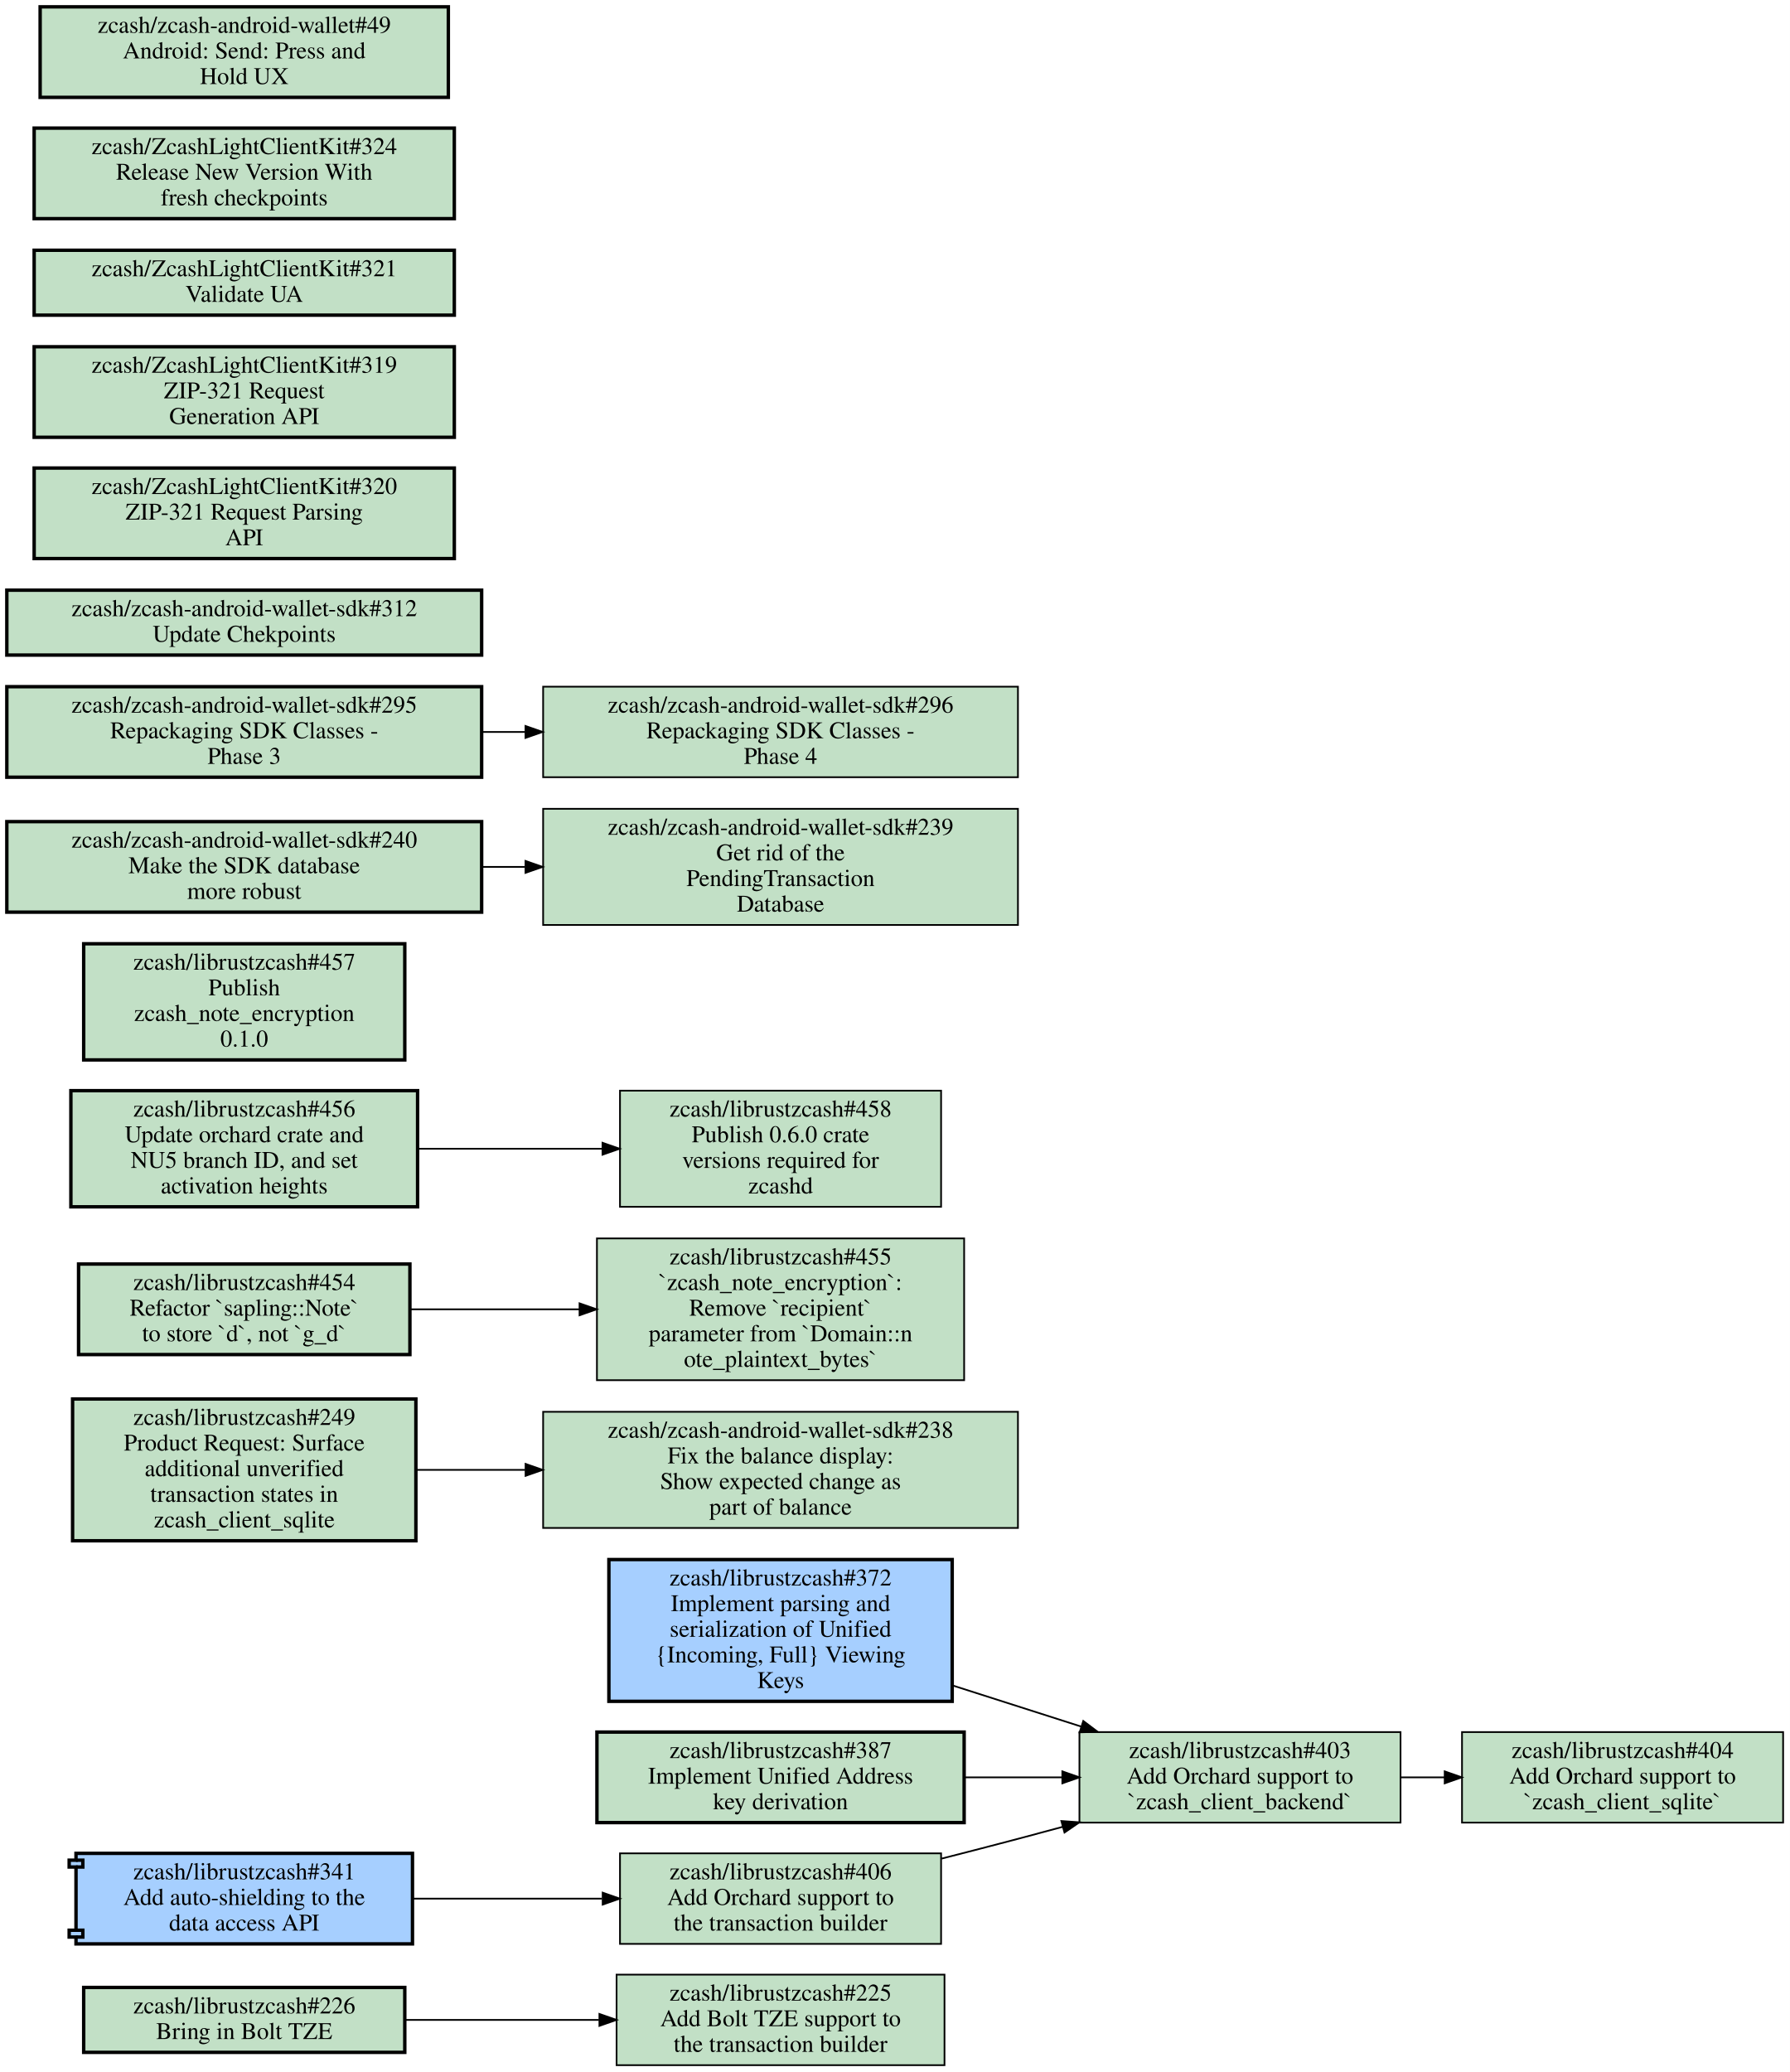
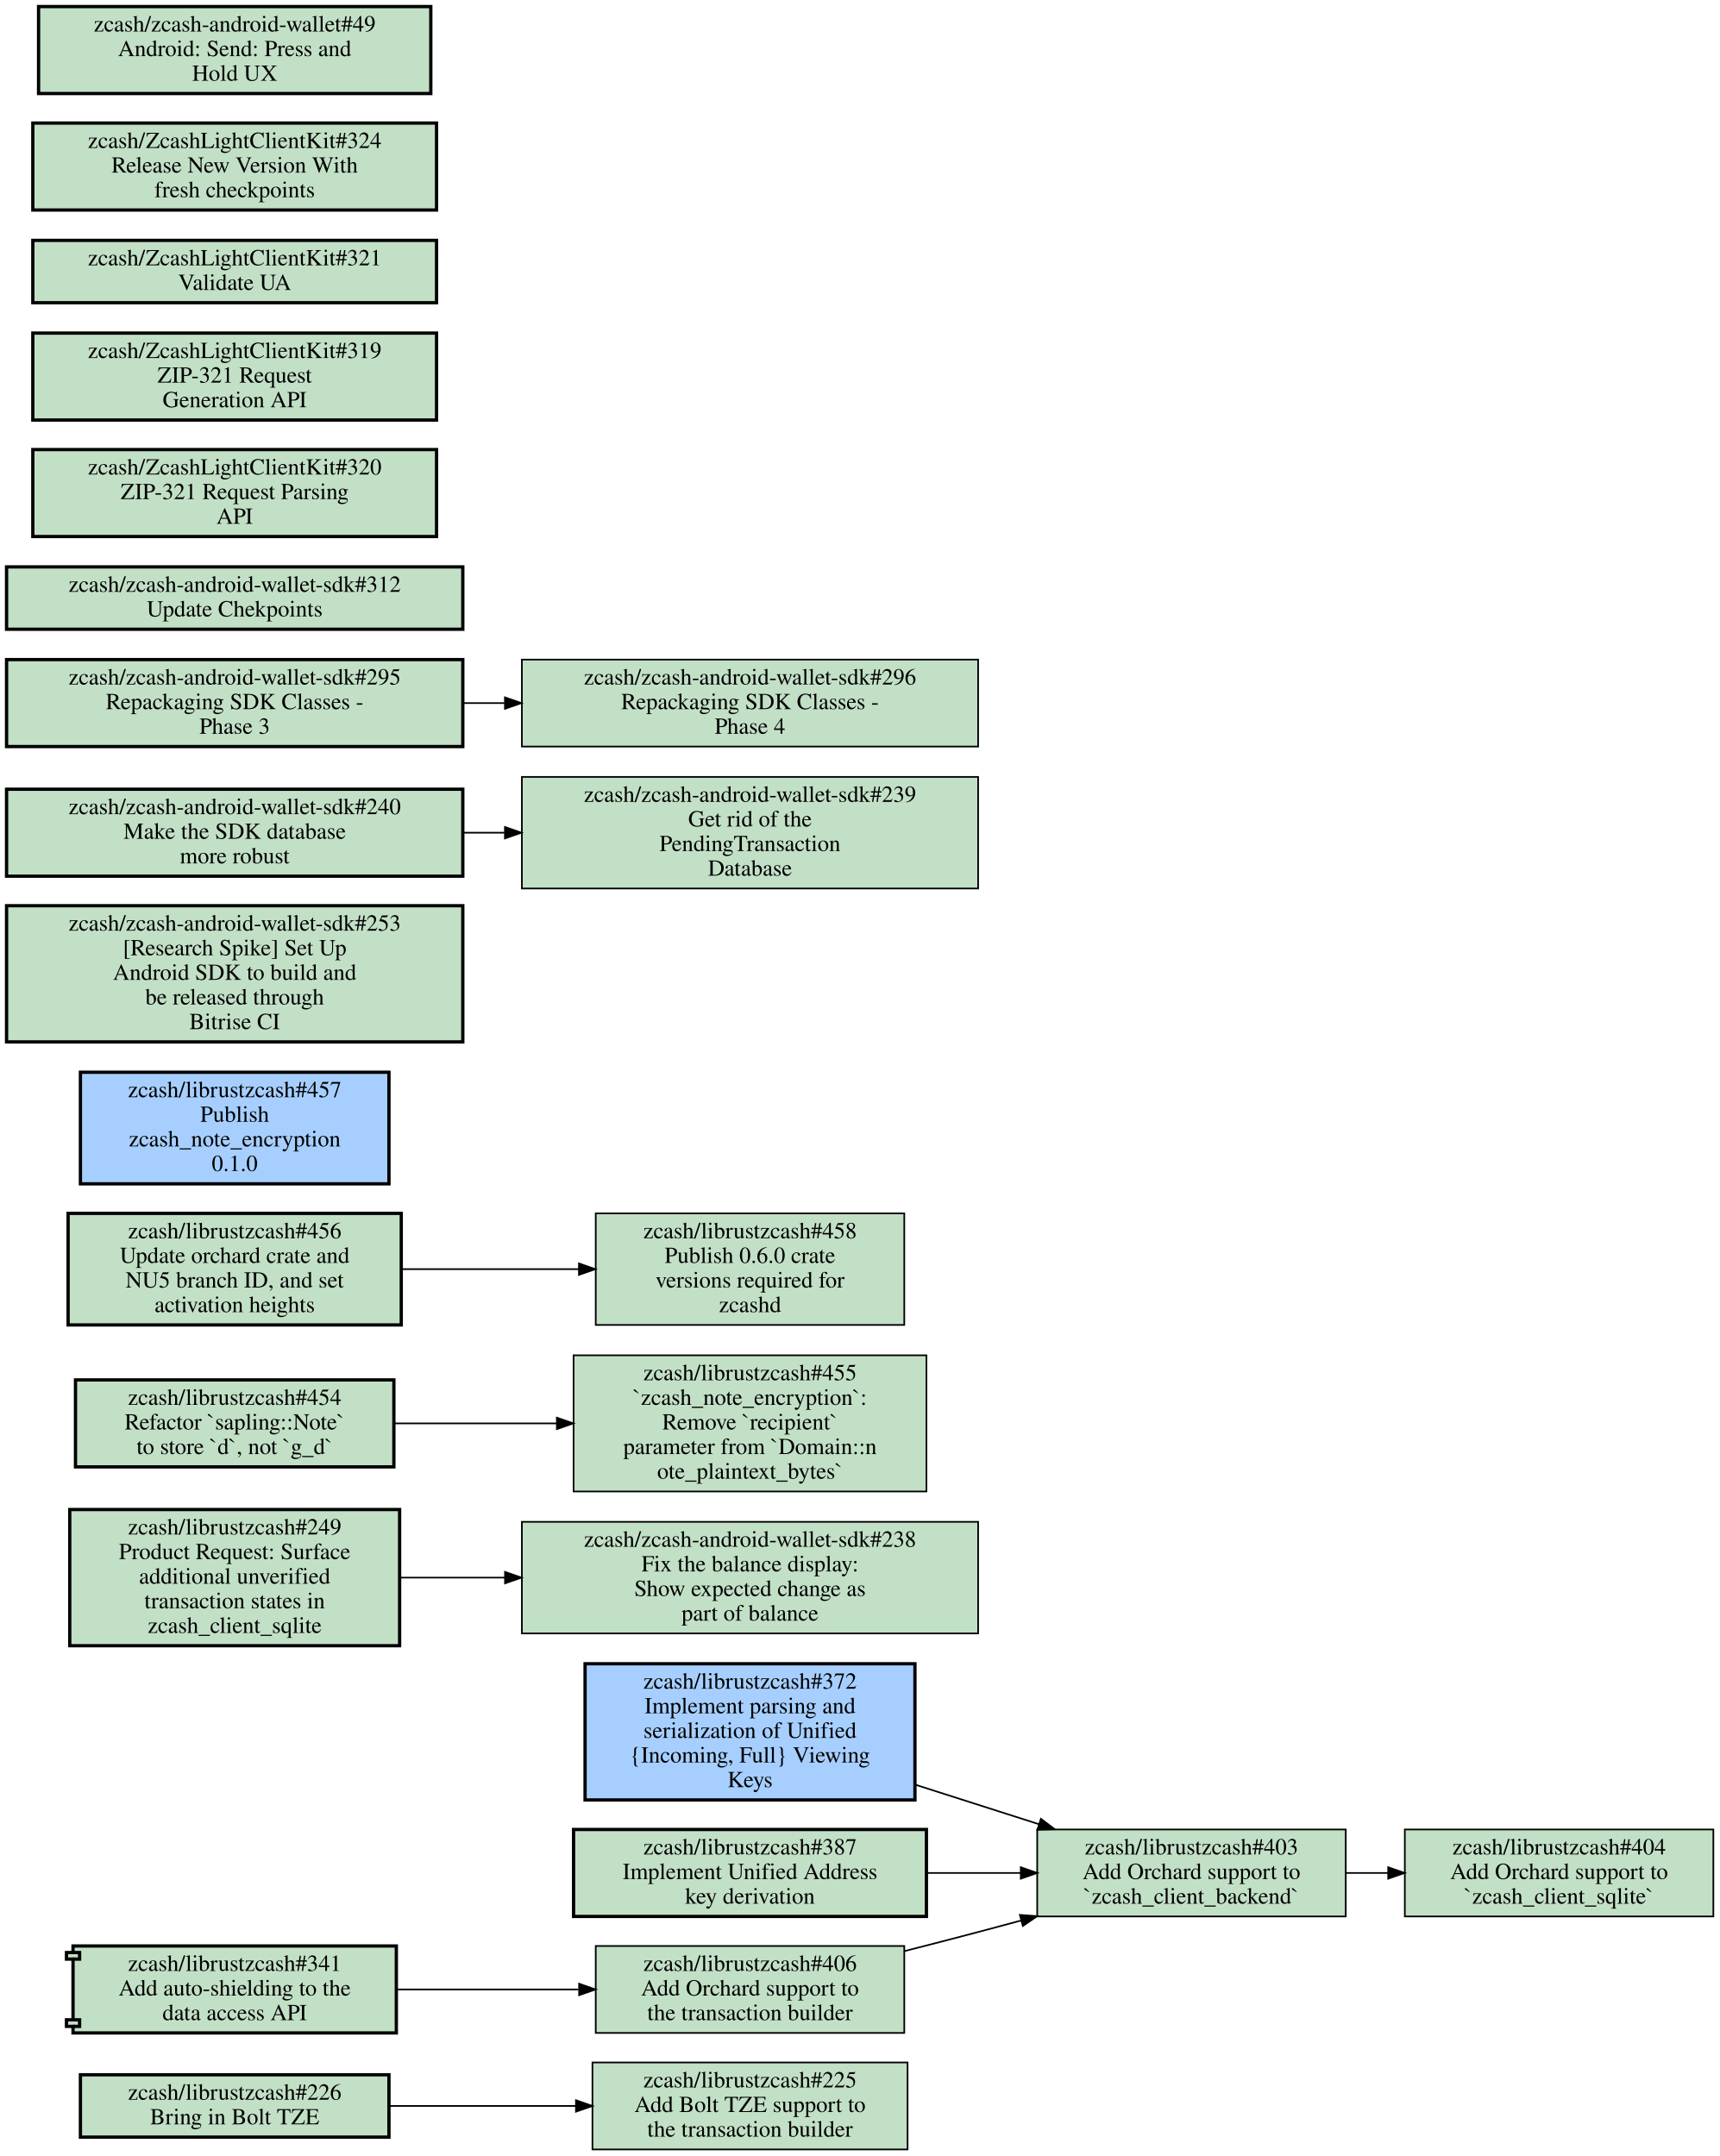
- <svg xmlns="http://www.w3.org/2000/svg" xmlns:xlink="http://www.w3.org/1999/xlink" width="1048pt" height="1213pt" viewBox="0.00 0.00 1048.00 1213.00">
-   <g id="graph0" class="graph" transform="scale(1 1) rotate(0) translate(4 1209)">
-     <polygon fill="#ffffff" stroke="transparent" points="-4,4 -4,-1209 1044,-1209 1044,4 -4,4" />
+ <svg xmlns="http://www.w3.org/2000/svg" xmlns:xlink="http://www.w3.org/1999/xlink" width="1048pt" height="1314pt" viewBox="0.00 0.00 1048.00 1314.00">
+   <g id="graph0" class="graph" transform="scale(1 1) rotate(0) translate(4 1310)">
+     <polygon fill="#ffffff" stroke="transparent" points="-4,4 -4,-1310 1044,-1310 1044,4 -4,4" />
    <g id="node1" class="node">
      <g id="a_node1">
        <a xlink:href="https://github.com/zcash/librustzcash/issues/226" xlink:title="zcash/librustzcash#226&#10;Bring in Bolt TZE" target="_blank">
          <polygon fill="#c2e0c6" stroke="#000000" stroke-width="2" points="233,-45.5 45,-45.5 45,-7.5 233,-7.5 233,-45.5" />
          <text text-anchor="middle" x="139" y="-30.3" font-family="Times,serif" font-size="14.00" fill="#000000">zcash/librustzcash#226</text>
          <text text-anchor="middle" x="139" y="-15.3" font-family="Times,serif" font-size="14.00" fill="#000000">Bring in Bolt TZE</text>
        </a>
      </g>
    </g>
    <g id="node2" class="node">
      <g id="a_node2">
        <a xlink:href="https://github.com/zcash/librustzcash/issues/225" xlink:title="zcash/librustzcash#225&#10;Add Bolt TZE support to&#10;the transaction builder" target="_blank">
          <polygon fill="#c2e0c6" stroke="#000000" points="549,-53 357,-53 357,0 549,0 549,-53" />
          <text text-anchor="middle" x="453" y="-37.8" font-family="Times,serif" font-size="14.00" fill="#000000">zcash/librustzcash#225</text>
          <text text-anchor="middle" x="453" y="-22.8" font-family="Times,serif" font-size="14.00" fill="#000000">Add Bolt TZE support to</text>
          <text text-anchor="middle" x="453" y="-7.8" font-family="Times,serif" font-size="14.00" fill="#000000">the transaction builder</text>
        </a>
      </g>
    </g>
    <g id="edge1" class="edge">
      <path fill="none" stroke="#000000" d="M233.21,-26.5C268.96,-26.5 309.91,-26.5 346.7,-26.5" />
      <polygon fill="#000000" stroke="#000000" points="346.95,-30 356.95,-26.5 346.95,-23 346.95,-30" />
    </g>
    <g id="node3" class="node">
      <g id="a_node3">
        <a xlink:href="https://github.com/zcash/librustzcash/issues/372" xlink:title="zcash/librustzcash#372&#10;Implement parsing and&#10;serialization of Unified&#10;{Incoming, Full} Viewing&#10;Keys" target="_blank">
          <polygon fill="#a6cfff" stroke="#000000" stroke-width="2" points="553.5,-296 352.5,-296 352.5,-213 553.5,-213 553.5,-296" />
          <text text-anchor="middle" x="453" y="-280.8" font-family="Times,serif" font-size="14.00" fill="#000000">zcash/librustzcash#372</text>
          <text text-anchor="middle" x="453" y="-265.8" font-family="Times,serif" font-size="14.00" fill="#000000">Implement parsing and</text>
          <text text-anchor="middle" x="453" y="-250.8" font-family="Times,serif" font-size="14.00" fill="#000000">serialization of Unified</text>
          <text text-anchor="middle" x="453" y="-235.8" font-family="Times,serif" font-size="14.00" fill="#000000">{Incoming, Full} Viewing</text>
          <text text-anchor="middle" x="453" y="-220.8" font-family="Times,serif" font-size="14.00" fill="#000000">Keys</text>
        </a>
      </g>
    </g>
    <g id="node4" class="node">
      <g id="a_node4">
        <a xlink:href="https://github.com/zcash/librustzcash/issues/403" xlink:title="zcash/librustzcash#403&#10;Add Orchard support to&#10;`zcash_client_backend`" target="_blank">
          <polygon fill="#c2e0c6" stroke="#000000" points="816,-195 628,-195 628,-142 816,-142 816,-195" />
          <text text-anchor="middle" x="722" y="-179.8" font-family="Times,serif" font-size="14.00" fill="#000000">zcash/librustzcash#403</text>
          <text text-anchor="middle" x="722" y="-164.8" font-family="Times,serif" font-size="14.00" fill="#000000">Add Orchard support to</text>
          <text text-anchor="middle" x="722" y="-149.8" font-family="Times,serif" font-size="14.00" fill="#000000">`zcash_client_backend`</text>
        </a>
      </g>
    </g>
    <g id="edge2" class="edge">
      <path fill="none" stroke="#000000" d="M553.55,-222.35C578.32,-214.44 604.73,-205.99 629.11,-198.2" />
      <polygon fill="#000000" stroke="#000000" points="630.251,-201.51 638.71,-195.13 628.119,-194.842 630.251,-201.51" />
    </g>
    <g id="node5" class="node">
      <g id="a_node5">
        <a xlink:href="https://github.com/zcash/librustzcash/issues/404" xlink:title="zcash/librustzcash#404&#10;Add Orchard support to&#10;`zcash_client_sqlite`" target="_blank">
          <polygon fill="#c2e0c6" stroke="#000000" points="1040,-195 852,-195 852,-142 1040,-142 1040,-195" />
          <text text-anchor="middle" x="946" y="-179.8" font-family="Times,serif" font-size="14.00" fill="#000000">zcash/librustzcash#404</text>
          <text text-anchor="middle" x="946" y="-164.8" font-family="Times,serif" font-size="14.00" fill="#000000">Add Orchard support to</text>
          <text text-anchor="middle" x="946" y="-149.8" font-family="Times,serif" font-size="14.00" fill="#000000">`zcash_client_sqlite`</text>
        </a>
      </g>
    </g>
    <g id="edge3" class="edge">
      <path fill="none" stroke="#000000" d="M816.02,-168.5C824.54,-168.5 833.2,-168.5 841.8,-168.5" />
      <polygon fill="#000000" stroke="#000000" points="841.86,-172 851.86,-168.5 841.86,-165 841.86,-172" />
    </g>
    <g id="node6" class="node">
      <g id="a_node6">
        <a xlink:href="https://github.com/zcash/librustzcash/issues/249" xlink:title="zcash/librustzcash#249&#10;Product Request: Surface&#10;additional unverified&#10;transaction states in&#10;zcash_client_sqlite" target="_blank">
          <polygon fill="#c2e0c6" stroke="#000000" stroke-width="2" points="239.5,-390 38.5,-390 38.5,-307 239.5,-307 239.5,-390" />
          <text text-anchor="middle" x="139" y="-374.8" font-family="Times,serif" font-size="14.00" fill="#000000">zcash/librustzcash#249</text>
          <text text-anchor="middle" x="139" y="-359.8" font-family="Times,serif" font-size="14.00" fill="#000000">Product Request: Surface</text>
          <text text-anchor="middle" x="139" y="-344.8" font-family="Times,serif" font-size="14.00" fill="#000000">additional unverified</text>
          <text text-anchor="middle" x="139" y="-329.8" font-family="Times,serif" font-size="14.00" fill="#000000">transaction states in</text>
          <text text-anchor="middle" x="139" y="-314.8" font-family="Times,serif" font-size="14.00" fill="#000000">zcash_client_sqlite</text>
        </a>
      </g>
    </g>
    <g id="node7" class="node">
      <g id="a_node7">
        <a xlink:href="https://github.com/zcash/zcash-android-wallet-sdk/issues/238" xlink:title="zcash/zcash-android-wallet-sdk#238&#10;Fix the balance display:&#10;Show expected change as&#10;part of balance" target="_blank">
          <polygon fill="#c2e0c6" stroke="#000000" points="592,-382.5 314,-382.5 314,-314.5 592,-314.5 592,-382.5" />
          <text text-anchor="middle" x="453" y="-367.3" font-family="Times,serif" font-size="14.00" fill="#000000">zcash/zcash-android-wallet-sdk#238</text>
          <text text-anchor="middle" x="453" y="-352.3" font-family="Times,serif" font-size="14.00" fill="#000000">Fix the balance display:</text>
          <text text-anchor="middle" x="453" y="-337.3" font-family="Times,serif" font-size="14.00" fill="#000000">Show expected change as</text>
          <text text-anchor="middle" x="453" y="-322.3" font-family="Times,serif" font-size="14.00" fill="#000000">part of balance</text>
        </a>
      </g>
    </g>
    <g id="edge4" class="edge">
      <path fill="none" stroke="#000000" d="M239.65,-348.5C260.01,-348.5 281.83,-348.5 303.47,-348.5" />
      <polygon fill="#000000" stroke="#000000" points="303.72,-352 313.72,-348.5 303.72,-345 303.72,-352" />
    </g>
    <g id="node8" class="node">
      <g id="a_node8">
        <a xlink:href="https://github.com/zcash/librustzcash/issues/454" xlink:title="zcash/librustzcash#454&#10;Refactor `sapling::Note`&#10;to store `d`, not `g_d`" target="_blank">
          <polygon fill="#c2e0c6" stroke="#000000" stroke-width="2" points="236,-469 42,-469 42,-416 236,-416 236,-469" />
          <text text-anchor="middle" x="139" y="-453.8" font-family="Times,serif" font-size="14.00" fill="#000000">zcash/librustzcash#454</text>
          <text text-anchor="middle" x="139" y="-438.8" font-family="Times,serif" font-size="14.00" fill="#000000">Refactor `sapling::Note`</text>
          <text text-anchor="middle" x="139" y="-423.8" font-family="Times,serif" font-size="14.00" fill="#000000">to store `d`, not `g_d`</text>
        </a>
      </g>
    </g>
    <g id="node9" class="node">
      <g id="a_node9">
        <a xlink:href="https://github.com/zcash/librustzcash/issues/455" xlink:title="zcash/librustzcash#455&#10;`zcash_note_encryption`:&#10;Remove `recipient`&#10;parameter from `Domain::n&#10;ote_plaintext_bytes`" target="_blank">
          <polygon fill="#c2e0c6" stroke="#000000" points="560.5,-484 345.5,-484 345.5,-401 560.5,-401 560.5,-484" />
          <text text-anchor="middle" x="453" y="-468.8" font-family="Times,serif" font-size="14.00" fill="#000000">zcash/librustzcash#455</text>
          <text text-anchor="middle" x="453" y="-453.8" font-family="Times,serif" font-size="14.00" fill="#000000">`zcash_note_encryption`:</text>
          <text text-anchor="middle" x="453" y="-438.8" font-family="Times,serif" font-size="14.00" fill="#000000">Remove `recipient`</text>
          <text text-anchor="middle" x="453" y="-423.8" font-family="Times,serif" font-size="14.00" fill="#000000">parameter from `Domain::n</text>
          <text text-anchor="middle" x="453" y="-408.8" font-family="Times,serif" font-size="14.00" fill="#000000">ote_plaintext_bytes`</text>
        </a>
      </g>
    </g>
    <g id="edge5" class="edge">
      <path fill="none" stroke="#000000" d="M236.2,-442.5C267.54,-442.5 302.62,-442.5 335.27,-442.5" />
      <polygon fill="#000000" stroke="#000000" points="335.32,-446 345.32,-442.5 335.32,-439 335.32,-446" />
    </g>
    <g id="node10" class="node">
      <g id="a_node10">
        <a xlink:href="https://github.com/zcash/librustzcash/issues/456" xlink:title="zcash/librustzcash#456&#10;Update orchard crate and&#10;NU5 branch ID, and set&#10;activation heights" target="_blank">
          <polygon fill="#c2e0c6" stroke="#000000" stroke-width="2" points="240.5,-570.5 37.5,-570.5 37.5,-502.5 240.5,-502.5 240.5,-570.5" />
          <text text-anchor="middle" x="139" y="-555.3" font-family="Times,serif" font-size="14.00" fill="#000000">zcash/librustzcash#456</text>
          <text text-anchor="middle" x="139" y="-540.3" font-family="Times,serif" font-size="14.00" fill="#000000">Update orchard crate and</text>
          <text text-anchor="middle" x="139" y="-525.3" font-family="Times,serif" font-size="14.00" fill="#000000">NU5 branch ID, and set</text>
          <text text-anchor="middle" x="139" y="-510.3" font-family="Times,serif" font-size="14.00" fill="#000000">activation heights</text>
        </a>
      </g>
    </g>
    <g id="node11" class="node">
      <g id="a_node11">
        <a xlink:href="https://github.com/zcash/librustzcash/issues/458" xlink:title="zcash/librustzcash#458&#10;Publish 0.6.0 crate&#10;versions required for&#10;zcashd" target="_blank">
          <polygon fill="#c2e0c6" stroke="#000000" points="547,-570.5 359,-570.5 359,-502.5 547,-502.5 547,-570.5" />
          <text text-anchor="middle" x="453" y="-555.3" font-family="Times,serif" font-size="14.00" fill="#000000">zcash/librustzcash#458</text>
          <text text-anchor="middle" x="453" y="-540.3" font-family="Times,serif" font-size="14.00" fill="#000000">Publish 0.6.0 crate</text>
          <text text-anchor="middle" x="453" y="-525.3" font-family="Times,serif" font-size="14.00" fill="#000000">versions required for</text>
          <text text-anchor="middle" x="453" y="-510.3" font-family="Times,serif" font-size="14.00" fill="#000000">zcashd</text>
        </a>
      </g>
    </g>
    <g id="edge6" class="edge">
      <path fill="none" stroke="#000000" d="M240.51,-536.5C275.09,-536.5 313.78,-536.5 348.58,-536.5" />
      <polygon fill="#000000" stroke="#000000" points="348.76,-540 358.76,-536.5 348.76,-533 348.76,-540" />
    </g>
    <g id="node12" class="node">
      <g id="a_node12">
        <a xlink:href="https://github.com/zcash/librustzcash/issues/457" xlink:title="zcash/librustzcash#457&#10;Publish&#10;zcash_note_encryption&#10;0.1.0" target="_blank">
-           <polygon fill="#c2e0c6" stroke="#000000" stroke-width="2" points="233,-656.5 45,-656.5 45,-588.5 233,-588.5 233,-656.5" />
+           <polygon fill="#a6cfff" stroke="#000000" stroke-width="2" points="233,-656.5 45,-656.5 45,-588.5 233,-588.5 233,-656.5" />
          <text text-anchor="middle" x="139" y="-641.3" font-family="Times,serif" font-size="14.00" fill="#000000">zcash/librustzcash#457</text>
          <text text-anchor="middle" x="139" y="-626.3" font-family="Times,serif" font-size="14.00" fill="#000000">Publish</text>
          <text text-anchor="middle" x="139" y="-611.3" font-family="Times,serif" font-size="14.00" fill="#000000">zcash_note_encryption</text>
          <text text-anchor="middle" x="139" y="-596.3" font-family="Times,serif" font-size="14.00" fill="#000000">0.1.0</text>
        </a>
      </g>
    </g>
    <g id="node13" class="node">
      <g id="a_node13">
        <a xlink:href="https://github.com/zcash/librustzcash/issues/387" xlink:title="zcash/librustzcash#387&#10;Implement Unified Address&#10;key derivation" target="_blank">
          <polygon fill="#c2e0c6" stroke="#000000" stroke-width="2" points="560.5,-195 345.5,-195 345.5,-142 560.5,-142 560.5,-195" />
          <text text-anchor="middle" x="453" y="-179.8" font-family="Times,serif" font-size="14.00" fill="#000000">zcash/librustzcash#387</text>
          <text text-anchor="middle" x="453" y="-164.8" font-family="Times,serif" font-size="14.00" fill="#000000">Implement Unified Address</text>
          <text text-anchor="middle" x="453" y="-149.8" font-family="Times,serif" font-size="14.00" fill="#000000">key derivation</text>
        </a>
      </g>
    </g>
    <g id="edge7" class="edge">
      <path fill="none" stroke="#000000" d="M560.86,-168.5C579.7,-168.5 599.25,-168.5 617.98,-168.5" />
      <polygon fill="#000000" stroke="#000000" points="617.99,-172 627.99,-168.5 617.99,-165 617.99,-172" />
    </g>
    <g id="node14" class="node">
      <g id="a_node14">
        <a xlink:href="https://github.com/zcash/librustzcash/pull/341" xlink:title="zcash/librustzcash#341&#10;Add auto-shielding to the&#10;data access API" target="_blank">
-           <polygon fill="#a6cfff" stroke="#000000" stroke-width="2" points="237.5,-124 40.5,-124 40.5,-120 36.5,-120 36.5,-116 40.5,-116 40.5,-79 36.5,-79 36.5,-75 40.5,-75 40.5,-71 237.5,-71 237.5,-124" />
+           <polygon fill="#c2e0c6" stroke="#000000" stroke-width="2" points="237.5,-124 40.5,-124 40.5,-120 36.5,-120 36.5,-116 40.5,-116 40.5,-79 36.5,-79 36.5,-75 40.5,-75 40.5,-71 237.5,-71 237.5,-124" />
          <polyline fill="none" stroke="#000000" stroke-width="2" points="40.5,-120 44.5,-120 44.5,-116 40.5,-116 " />
          <polyline fill="none" stroke="#000000" stroke-width="2" points="40.5,-79 44.5,-79 44.5,-75 40.5,-75 " />
          <text text-anchor="middle" x="139" y="-108.8" font-family="Times,serif" font-size="14.00" fill="#000000">zcash/librustzcash#341</text>
          <text text-anchor="middle" x="139" y="-93.8" font-family="Times,serif" font-size="14.00" fill="#000000">Add auto-shielding to the</text>
          <text text-anchor="middle" x="139" y="-78.8" font-family="Times,serif" font-size="14.00" fill="#000000">data access API</text>
        </a>
      </g>
    </g>
    <g id="node15" class="node">
      <g id="a_node15">
        <a xlink:href="https://github.com/zcash/librustzcash/issues/406" xlink:title="zcash/librustzcash#406&#10;Add Orchard support to&#10;the transaction builder" target="_blank">
          <polygon fill="#c2e0c6" stroke="#000000" points="547,-124 359,-124 359,-71 547,-71 547,-124" />
          <text text-anchor="middle" x="453" y="-108.8" font-family="Times,serif" font-size="14.00" fill="#000000">zcash/librustzcash#406</text>
          <text text-anchor="middle" x="453" y="-93.8" font-family="Times,serif" font-size="14.00" fill="#000000">Add Orchard support to</text>
          <text text-anchor="middle" x="453" y="-78.8" font-family="Times,serif" font-size="14.00" fill="#000000">the transaction builder</text>
        </a>
      </g>
    </g>
    <g id="edge8" class="edge">
      <path fill="none" stroke="#000000" d="M237.92,-97.5C273.1,-97.5 312.8,-97.5 348.44,-97.5" />
      <polygon fill="#000000" stroke="#000000" points="348.86,-101 358.86,-97.5 348.86,-94 348.86,-101" />
    </g>
    <g id="edge9" class="edge">
      <path fill="none" stroke="#000000" d="M547.29,-120.92C562.26,-124.73 577.56,-128.68 592,-132.5 600.56,-134.76 609.43,-137.14 618.33,-139.56" />
      <polygon fill="#000000" stroke="#000000" points="617.423,-142.94 627.99,-142.18 619.255,-136.184 617.423,-142.94" />
    </g>
    <g id="node16" class="node">
      <g id="a_node16">
-         <a xlink:href="https://github.com/zcash/zcash-android-wallet-sdk/issues/240" xlink:title="zcash/zcash-android-wallet-sdk#240&#10;Make the SDK database&#10;more robust" target="_blank">
-           <polygon fill="#c2e0c6" stroke="#000000" stroke-width="2" points="278,-728 0,-728 0,-675 278,-675 278,-728" />
-           <text text-anchor="middle" x="139" y="-712.8" font-family="Times,serif" font-size="14.00" fill="#000000">zcash/zcash-android-wallet-sdk#240</text>
-           <text text-anchor="middle" x="139" y="-697.8" font-family="Times,serif" font-size="14.00" fill="#000000">Make the SDK database</text>
-           <text text-anchor="middle" x="139" y="-682.8" font-family="Times,serif" font-size="14.00" fill="#000000">more robust</text>
+         <a xlink:href="https://github.com/zcash/zcash-android-wallet-sdk/issues/253" xlink:title="zcash/zcash-android-wallet-sdk#253&#10;[Research Spike] Set Up&#10;Android SDK to build and&#10;be released through&#10;Bitrise CI" target="_blank">
+           <polygon fill="#c2e0c6" stroke="#000000" stroke-width="2" points="278,-758 0,-758 0,-675 278,-675 278,-758" />
+           <text text-anchor="middle" x="139" y="-742.8" font-family="Times,serif" font-size="14.00" fill="#000000">zcash/zcash-android-wallet-sdk#253</text>
+           <text text-anchor="middle" x="139" y="-727.8" font-family="Times,serif" font-size="14.00" fill="#000000">[Research Spike] Set Up</text>
+           <text text-anchor="middle" x="139" y="-712.8" font-family="Times,serif" font-size="14.00" fill="#000000">Android SDK to build and</text>
+           <text text-anchor="middle" x="139" y="-697.8" font-family="Times,serif" font-size="14.00" fill="#000000">be released through</text>
+           <text text-anchor="middle" x="139" y="-682.8" font-family="Times,serif" font-size="14.00" fill="#000000">Bitrise CI</text>
        </a>
      </g>
    </g>
    <g id="node17" class="node">
      <g id="a_node17">
-         <a xlink:href="https://github.com/zcash/zcash-android-wallet-sdk/issues/239" xlink:title="zcash/zcash-android-wallet-sdk#239&#10;Get rid of the&#10;PendingTransaction&#10;Database" target="_blank">
-           <polygon fill="#c2e0c6" stroke="#000000" points="592,-735.5 314,-735.5 314,-667.5 592,-667.5 592,-735.5" />
-           <text text-anchor="middle" x="453" y="-720.3" font-family="Times,serif" font-size="14.00" fill="#000000">zcash/zcash-android-wallet-sdk#239</text>
-           <text text-anchor="middle" x="453" y="-705.3" font-family="Times,serif" font-size="14.00" fill="#000000">Get rid of the</text>
-           <text text-anchor="middle" x="453" y="-690.3" font-family="Times,serif" font-size="14.00" fill="#000000">PendingTransaction</text>
-           <text text-anchor="middle" x="453" y="-675.3" font-family="Times,serif" font-size="14.00" fill="#000000">Database</text>
-         </a>
-       </g>
-     </g>
-     <g id="edge10" class="edge">
-       <path fill="none" stroke="#000000" d="M278.1,-701.5C286.49,-701.5 294.96,-701.5 303.4,-701.5" />
-       <polygon fill="#000000" stroke="#000000" points="303.67,-705 313.67,-701.5 303.67,-698 303.67,-705" />
+         <a xlink:href="https://github.com/zcash/zcash-android-wallet-sdk/issues/240" xlink:title="zcash/zcash-android-wallet-sdk#240&#10;Make the SDK database&#10;more robust" target="_blank">
+           <polygon fill="#c2e0c6" stroke="#000000" stroke-width="2" points="278,-829 0,-829 0,-776 278,-776 278,-829" />
+           <text text-anchor="middle" x="139" y="-813.8" font-family="Times,serif" font-size="14.00" fill="#000000">zcash/zcash-android-wallet-sdk#240</text>
+           <text text-anchor="middle" x="139" y="-798.8" font-family="Times,serif" font-size="14.00" fill="#000000">Make the SDK database</text>
+           <text text-anchor="middle" x="139" y="-783.8" font-family="Times,serif" font-size="14.00" fill="#000000">more robust</text>
+         </a>
+       </g>
    </g>
    <g id="node18" class="node">
      <g id="a_node18">
-         <a xlink:href="https://github.com/zcash/zcash-android-wallet-sdk/issues/295" xlink:title="zcash/zcash-android-wallet-sdk#295&#10;Repackaging SDK Classes -&#10;Phase 3" target="_blank">
-           <polygon fill="#c2e0c6" stroke="#000000" stroke-width="2" points="278,-807 0,-807 0,-754 278,-754 278,-807" />
-           <text text-anchor="middle" x="139" y="-791.8" font-family="Times,serif" font-size="14.00" fill="#000000">zcash/zcash-android-wallet-sdk#295</text>
-           <text text-anchor="middle" x="139" y="-776.8" font-family="Times,serif" font-size="14.00" fill="#000000">Repackaging SDK Classes -</text>
-           <text text-anchor="middle" x="139" y="-761.8" font-family="Times,serif" font-size="14.00" fill="#000000">Phase 3</text>
-         </a>
-       </g>
+         <a xlink:href="https://github.com/zcash/zcash-android-wallet-sdk/issues/239" xlink:title="zcash/zcash-android-wallet-sdk#239&#10;Get rid of the&#10;PendingTransaction&#10;Database" target="_blank">
+           <polygon fill="#c2e0c6" stroke="#000000" points="592,-836.5 314,-836.5 314,-768.5 592,-768.5 592,-836.5" />
+           <text text-anchor="middle" x="453" y="-821.3" font-family="Times,serif" font-size="14.00" fill="#000000">zcash/zcash-android-wallet-sdk#239</text>
+           <text text-anchor="middle" x="453" y="-806.3" font-family="Times,serif" font-size="14.00" fill="#000000">Get rid of the</text>
+           <text text-anchor="middle" x="453" y="-791.3" font-family="Times,serif" font-size="14.00" fill="#000000">PendingTransaction</text>
+           <text text-anchor="middle" x="453" y="-776.3" font-family="Times,serif" font-size="14.00" fill="#000000">Database</text>
+         </a>
+       </g>
+     </g>
+     <g id="edge10" class="edge">
+       <path fill="none" stroke="#000000" d="M278.1,-802.5C286.49,-802.5 294.96,-802.5 303.4,-802.5" />
+       <polygon fill="#000000" stroke="#000000" points="303.67,-806 313.67,-802.5 303.67,-799 303.67,-806" />
    </g>
    <g id="node19" class="node">
      <g id="a_node19">
-         <a xlink:href="https://github.com/zcash/zcash-android-wallet-sdk/issues/296" xlink:title="zcash/zcash-android-wallet-sdk#296&#10;Repackaging SDK Classes -&#10;Phase 4" target="_blank">
-           <polygon fill="#c2e0c6" stroke="#000000" points="592,-807 314,-807 314,-754 592,-754 592,-807" />
-           <text text-anchor="middle" x="453" y="-791.8" font-family="Times,serif" font-size="14.00" fill="#000000">zcash/zcash-android-wallet-sdk#296</text>
-           <text text-anchor="middle" x="453" y="-776.8" font-family="Times,serif" font-size="14.00" fill="#000000">Repackaging SDK Classes -</text>
-           <text text-anchor="middle" x="453" y="-761.8" font-family="Times,serif" font-size="14.00" fill="#000000">Phase 4</text>
-         </a>
-       </g>
-     </g>
-     <g id="edge11" class="edge">
-       <path fill="none" stroke="#000000" d="M278.1,-780.5C286.49,-780.5 294.96,-780.5 303.4,-780.5" />
-       <polygon fill="#000000" stroke="#000000" points="303.67,-784 313.67,-780.5 303.67,-777 303.67,-784" />
+         <a xlink:href="https://github.com/zcash/zcash-android-wallet-sdk/issues/295" xlink:title="zcash/zcash-android-wallet-sdk#295&#10;Repackaging SDK Classes -&#10;Phase 3" target="_blank">
+           <polygon fill="#c2e0c6" stroke="#000000" stroke-width="2" points="278,-908 0,-908 0,-855 278,-855 278,-908" />
+           <text text-anchor="middle" x="139" y="-892.8" font-family="Times,serif" font-size="14.00" fill="#000000">zcash/zcash-android-wallet-sdk#295</text>
+           <text text-anchor="middle" x="139" y="-877.8" font-family="Times,serif" font-size="14.00" fill="#000000">Repackaging SDK Classes -</text>
+           <text text-anchor="middle" x="139" y="-862.8" font-family="Times,serif" font-size="14.00" fill="#000000">Phase 3</text>
+         </a>
+       </g>
    </g>
    <g id="node20" class="node">
      <g id="a_node20">
-         <a xlink:href="https://github.com/zcash/zcash-android-wallet-sdk/issues/312" xlink:title="zcash/zcash-android-wallet-sdk#312&#10;Update Chekpoints" target="_blank">
-           <polygon fill="#c2e0c6" stroke="#000000" stroke-width="2" points="278,-863.5 0,-863.5 0,-825.5 278,-825.5 278,-863.5" />
-           <text text-anchor="middle" x="139" y="-848.3" font-family="Times,serif" font-size="14.00" fill="#000000">zcash/zcash-android-wallet-sdk#312</text>
-           <text text-anchor="middle" x="139" y="-833.3" font-family="Times,serif" font-size="14.00" fill="#000000">Update Chekpoints</text>
-         </a>
-       </g>
+         <a xlink:href="https://github.com/zcash/zcash-android-wallet-sdk/issues/296" xlink:title="zcash/zcash-android-wallet-sdk#296&#10;Repackaging SDK Classes -&#10;Phase 4" target="_blank">
+           <polygon fill="#c2e0c6" stroke="#000000" points="592,-908 314,-908 314,-855 592,-855 592,-908" />
+           <text text-anchor="middle" x="453" y="-892.8" font-family="Times,serif" font-size="14.00" fill="#000000">zcash/zcash-android-wallet-sdk#296</text>
+           <text text-anchor="middle" x="453" y="-877.8" font-family="Times,serif" font-size="14.00" fill="#000000">Repackaging SDK Classes -</text>
+           <text text-anchor="middle" x="453" y="-862.8" font-family="Times,serif" font-size="14.00" fill="#000000">Phase 4</text>
+         </a>
+       </g>
+     </g>
+     <g id="edge11" class="edge">
+       <path fill="none" stroke="#000000" d="M278.1,-881.5C286.49,-881.5 294.96,-881.5 303.4,-881.5" />
+       <polygon fill="#000000" stroke="#000000" points="303.67,-885 313.67,-881.5 303.67,-878 303.67,-885" />
    </g>
    <g id="node21" class="node">
      <g id="a_node21">
-         <a xlink:href="https://github.com/zcash/ZcashLightClientKit/issues/320" xlink:title="zcash/ZcashLightClientKit#320&#10;ZIP-321 Request Parsing&#10;API" target="_blank">
-           <polygon fill="#c2e0c6" stroke="#000000" stroke-width="2" points="262,-935 16,-935 16,-882 262,-882 262,-935" />
-           <text text-anchor="middle" x="139" y="-919.8" font-family="Times,serif" font-size="14.00" fill="#000000">zcash/ZcashLightClientKit#320</text>
-           <text text-anchor="middle" x="139" y="-904.8" font-family="Times,serif" font-size="14.00" fill="#000000">ZIP-321 Request Parsing</text>
-           <text text-anchor="middle" x="139" y="-889.8" font-family="Times,serif" font-size="14.00" fill="#000000">API</text>
+         <a xlink:href="https://github.com/zcash/zcash-android-wallet-sdk/issues/312" xlink:title="zcash/zcash-android-wallet-sdk#312&#10;Update Chekpoints" target="_blank">
+           <polygon fill="#c2e0c6" stroke="#000000" stroke-width="2" points="278,-964.5 0,-964.5 0,-926.5 278,-926.5 278,-964.5" />
+           <text text-anchor="middle" x="139" y="-949.3" font-family="Times,serif" font-size="14.00" fill="#000000">zcash/zcash-android-wallet-sdk#312</text>
+           <text text-anchor="middle" x="139" y="-934.3" font-family="Times,serif" font-size="14.00" fill="#000000">Update Chekpoints</text>
        </a>
      </g>
    </g>
    <g id="node22" class="node">
      <g id="a_node22">
-         <a xlink:href="https://github.com/zcash/ZcashLightClientKit/issues/319" xlink:title="zcash/ZcashLightClientKit#319&#10;ZIP-321 Request&#10;Generation API" target="_blank">
-           <polygon fill="#c2e0c6" stroke="#000000" stroke-width="2" points="262,-1006 16,-1006 16,-953 262,-953 262,-1006" />
-           <text text-anchor="middle" x="139" y="-990.8" font-family="Times,serif" font-size="14.00" fill="#000000">zcash/ZcashLightClientKit#319</text>
-           <text text-anchor="middle" x="139" y="-975.8" font-family="Times,serif" font-size="14.00" fill="#000000">ZIP-321 Request</text>
-           <text text-anchor="middle" x="139" y="-960.8" font-family="Times,serif" font-size="14.00" fill="#000000">Generation API</text>
+         <a xlink:href="https://github.com/zcash/ZcashLightClientKit/issues/320" xlink:title="zcash/ZcashLightClientKit#320&#10;ZIP-321 Request Parsing&#10;API" target="_blank">
+           <polygon fill="#c2e0c6" stroke="#000000" stroke-width="2" points="262,-1036 16,-1036 16,-983 262,-983 262,-1036" />
+           <text text-anchor="middle" x="139" y="-1020.8" font-family="Times,serif" font-size="14.00" fill="#000000">zcash/ZcashLightClientKit#320</text>
+           <text text-anchor="middle" x="139" y="-1005.8" font-family="Times,serif" font-size="14.00" fill="#000000">ZIP-321 Request Parsing</text>
+           <text text-anchor="middle" x="139" y="-990.8" font-family="Times,serif" font-size="14.00" fill="#000000">API</text>
        </a>
      </g>
    </g>
    <g id="node23" class="node">
      <g id="a_node23">
-         <a xlink:href="https://github.com/zcash/ZcashLightClientKit/issues/321" xlink:title="zcash/ZcashLightClientKit#321&#10;Validate UA" target="_blank">
-           <polygon fill="#c2e0c6" stroke="#000000" stroke-width="2" points="262,-1062.5 16,-1062.5 16,-1024.5 262,-1024.5 262,-1062.5" />
-           <text text-anchor="middle" x="139" y="-1047.3" font-family="Times,serif" font-size="14.00" fill="#000000">zcash/ZcashLightClientKit#321</text>
-           <text text-anchor="middle" x="139" y="-1032.3" font-family="Times,serif" font-size="14.00" fill="#000000">Validate UA</text>
+         <a xlink:href="https://github.com/zcash/ZcashLightClientKit/issues/319" xlink:title="zcash/ZcashLightClientKit#319&#10;ZIP-321 Request&#10;Generation API" target="_blank">
+           <polygon fill="#c2e0c6" stroke="#000000" stroke-width="2" points="262,-1107 16,-1107 16,-1054 262,-1054 262,-1107" />
+           <text text-anchor="middle" x="139" y="-1091.8" font-family="Times,serif" font-size="14.00" fill="#000000">zcash/ZcashLightClientKit#319</text>
+           <text text-anchor="middle" x="139" y="-1076.8" font-family="Times,serif" font-size="14.00" fill="#000000">ZIP-321 Request</text>
+           <text text-anchor="middle" x="139" y="-1061.8" font-family="Times,serif" font-size="14.00" fill="#000000">Generation API</text>
        </a>
      </g>
    </g>
    <g id="node24" class="node">
      <g id="a_node24">
-         <a xlink:href="https://github.com/zcash/ZcashLightClientKit/issues/324" xlink:title="zcash/ZcashLightClientKit#324&#10;Release New Version With&#10;fresh checkpoints" target="_blank">
-           <polygon fill="#c2e0c6" stroke="#000000" stroke-width="2" points="262,-1134 16,-1134 16,-1081 262,-1081 262,-1134" />
-           <text text-anchor="middle" x="139" y="-1118.8" font-family="Times,serif" font-size="14.00" fill="#000000">zcash/ZcashLightClientKit#324</text>
-           <text text-anchor="middle" x="139" y="-1103.8" font-family="Times,serif" font-size="14.00" fill="#000000">Release New Version With</text>
-           <text text-anchor="middle" x="139" y="-1088.8" font-family="Times,serif" font-size="14.00" fill="#000000">fresh checkpoints</text>
+         <a xlink:href="https://github.com/zcash/ZcashLightClientKit/issues/321" xlink:title="zcash/ZcashLightClientKit#321&#10;Validate UA" target="_blank">
+           <polygon fill="#c2e0c6" stroke="#000000" stroke-width="2" points="262,-1163.5 16,-1163.5 16,-1125.5 262,-1125.5 262,-1163.5" />
+           <text text-anchor="middle" x="139" y="-1148.3" font-family="Times,serif" font-size="14.00" fill="#000000">zcash/ZcashLightClientKit#321</text>
+           <text text-anchor="middle" x="139" y="-1133.3" font-family="Times,serif" font-size="14.00" fill="#000000">Validate UA</text>
        </a>
      </g>
    </g>
    <g id="node25" class="node">
      <g id="a_node25">
+         <a xlink:href="https://github.com/zcash/ZcashLightClientKit/issues/324" xlink:title="zcash/ZcashLightClientKit#324&#10;Release New Version With&#10;fresh checkpoints" target="_blank">
+           <polygon fill="#c2e0c6" stroke="#000000" stroke-width="2" points="262,-1235 16,-1235 16,-1182 262,-1182 262,-1235" />
+           <text text-anchor="middle" x="139" y="-1219.8" font-family="Times,serif" font-size="14.00" fill="#000000">zcash/ZcashLightClientKit#324</text>
+           <text text-anchor="middle" x="139" y="-1204.8" font-family="Times,serif" font-size="14.00" fill="#000000">Release New Version With</text>
+           <text text-anchor="middle" x="139" y="-1189.8" font-family="Times,serif" font-size="14.00" fill="#000000">fresh checkpoints</text>
+         </a>
+       </g>
+     </g>
+     <g id="node26" class="node">
+       <g id="a_node26">
        <a xlink:href="https://github.com/zcash/zcash-android-wallet/issues/49" xlink:title="zcash/zcash-android-wallet#49&#10;Android: Send: Press and&#10;Hold UX" target="_blank">
-           <polygon fill="#c2e0c6" stroke="#000000" stroke-width="2" points="258.5,-1205 19.5,-1205 19.5,-1152 258.5,-1152 258.5,-1205" />
-           <text text-anchor="middle" x="139" y="-1189.8" font-family="Times,serif" font-size="14.00" fill="#000000">zcash/zcash-android-wallet#49</text>
-           <text text-anchor="middle" x="139" y="-1174.8" font-family="Times,serif" font-size="14.00" fill="#000000">Android: Send: Press and</text>
-           <text text-anchor="middle" x="139" y="-1159.8" font-family="Times,serif" font-size="14.00" fill="#000000">Hold UX</text>
+           <polygon fill="#c2e0c6" stroke="#000000" stroke-width="2" points="258.5,-1306 19.5,-1306 19.5,-1253 258.5,-1253 258.5,-1306" />
+           <text text-anchor="middle" x="139" y="-1290.8" font-family="Times,serif" font-size="14.00" fill="#000000">zcash/zcash-android-wallet#49</text>
+           <text text-anchor="middle" x="139" y="-1275.8" font-family="Times,serif" font-size="14.00" fill="#000000">Android: Send: Press and</text>
+           <text text-anchor="middle" x="139" y="-1260.8" font-family="Times,serif" font-size="14.00" fill="#000000">Hold UX</text>
        </a>
      </g>
    </g>
  </g>
</svg>
